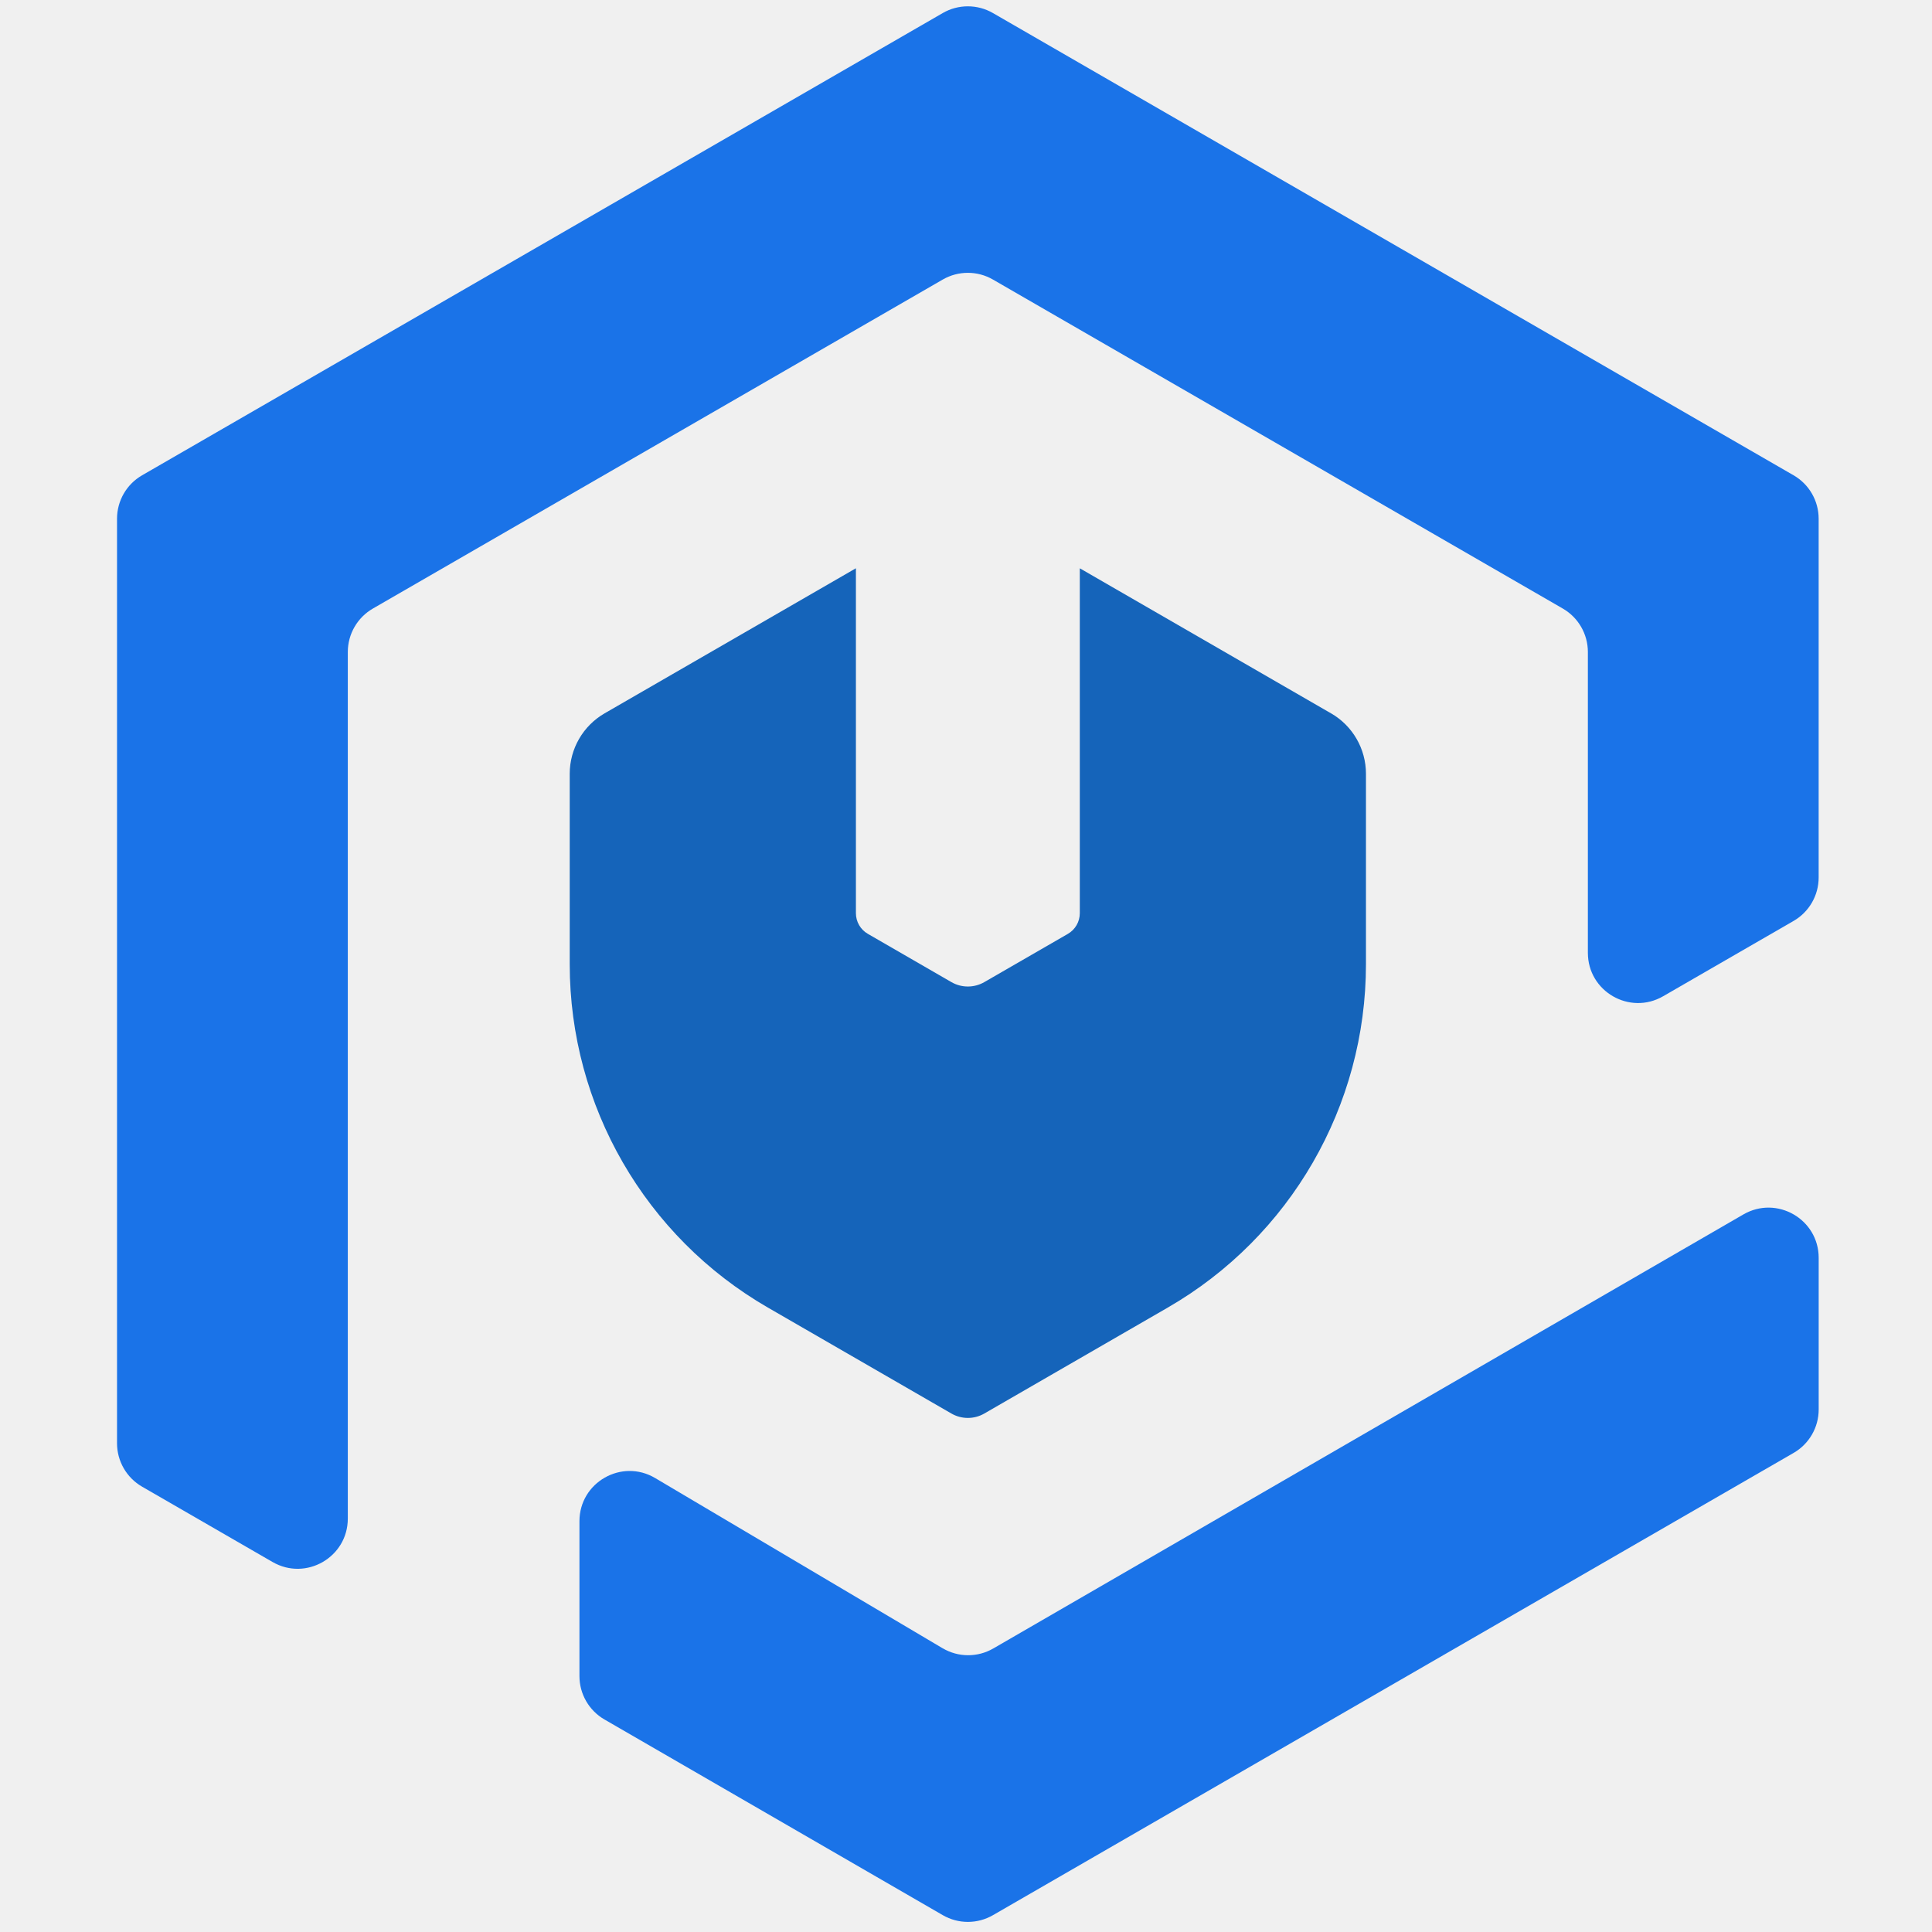
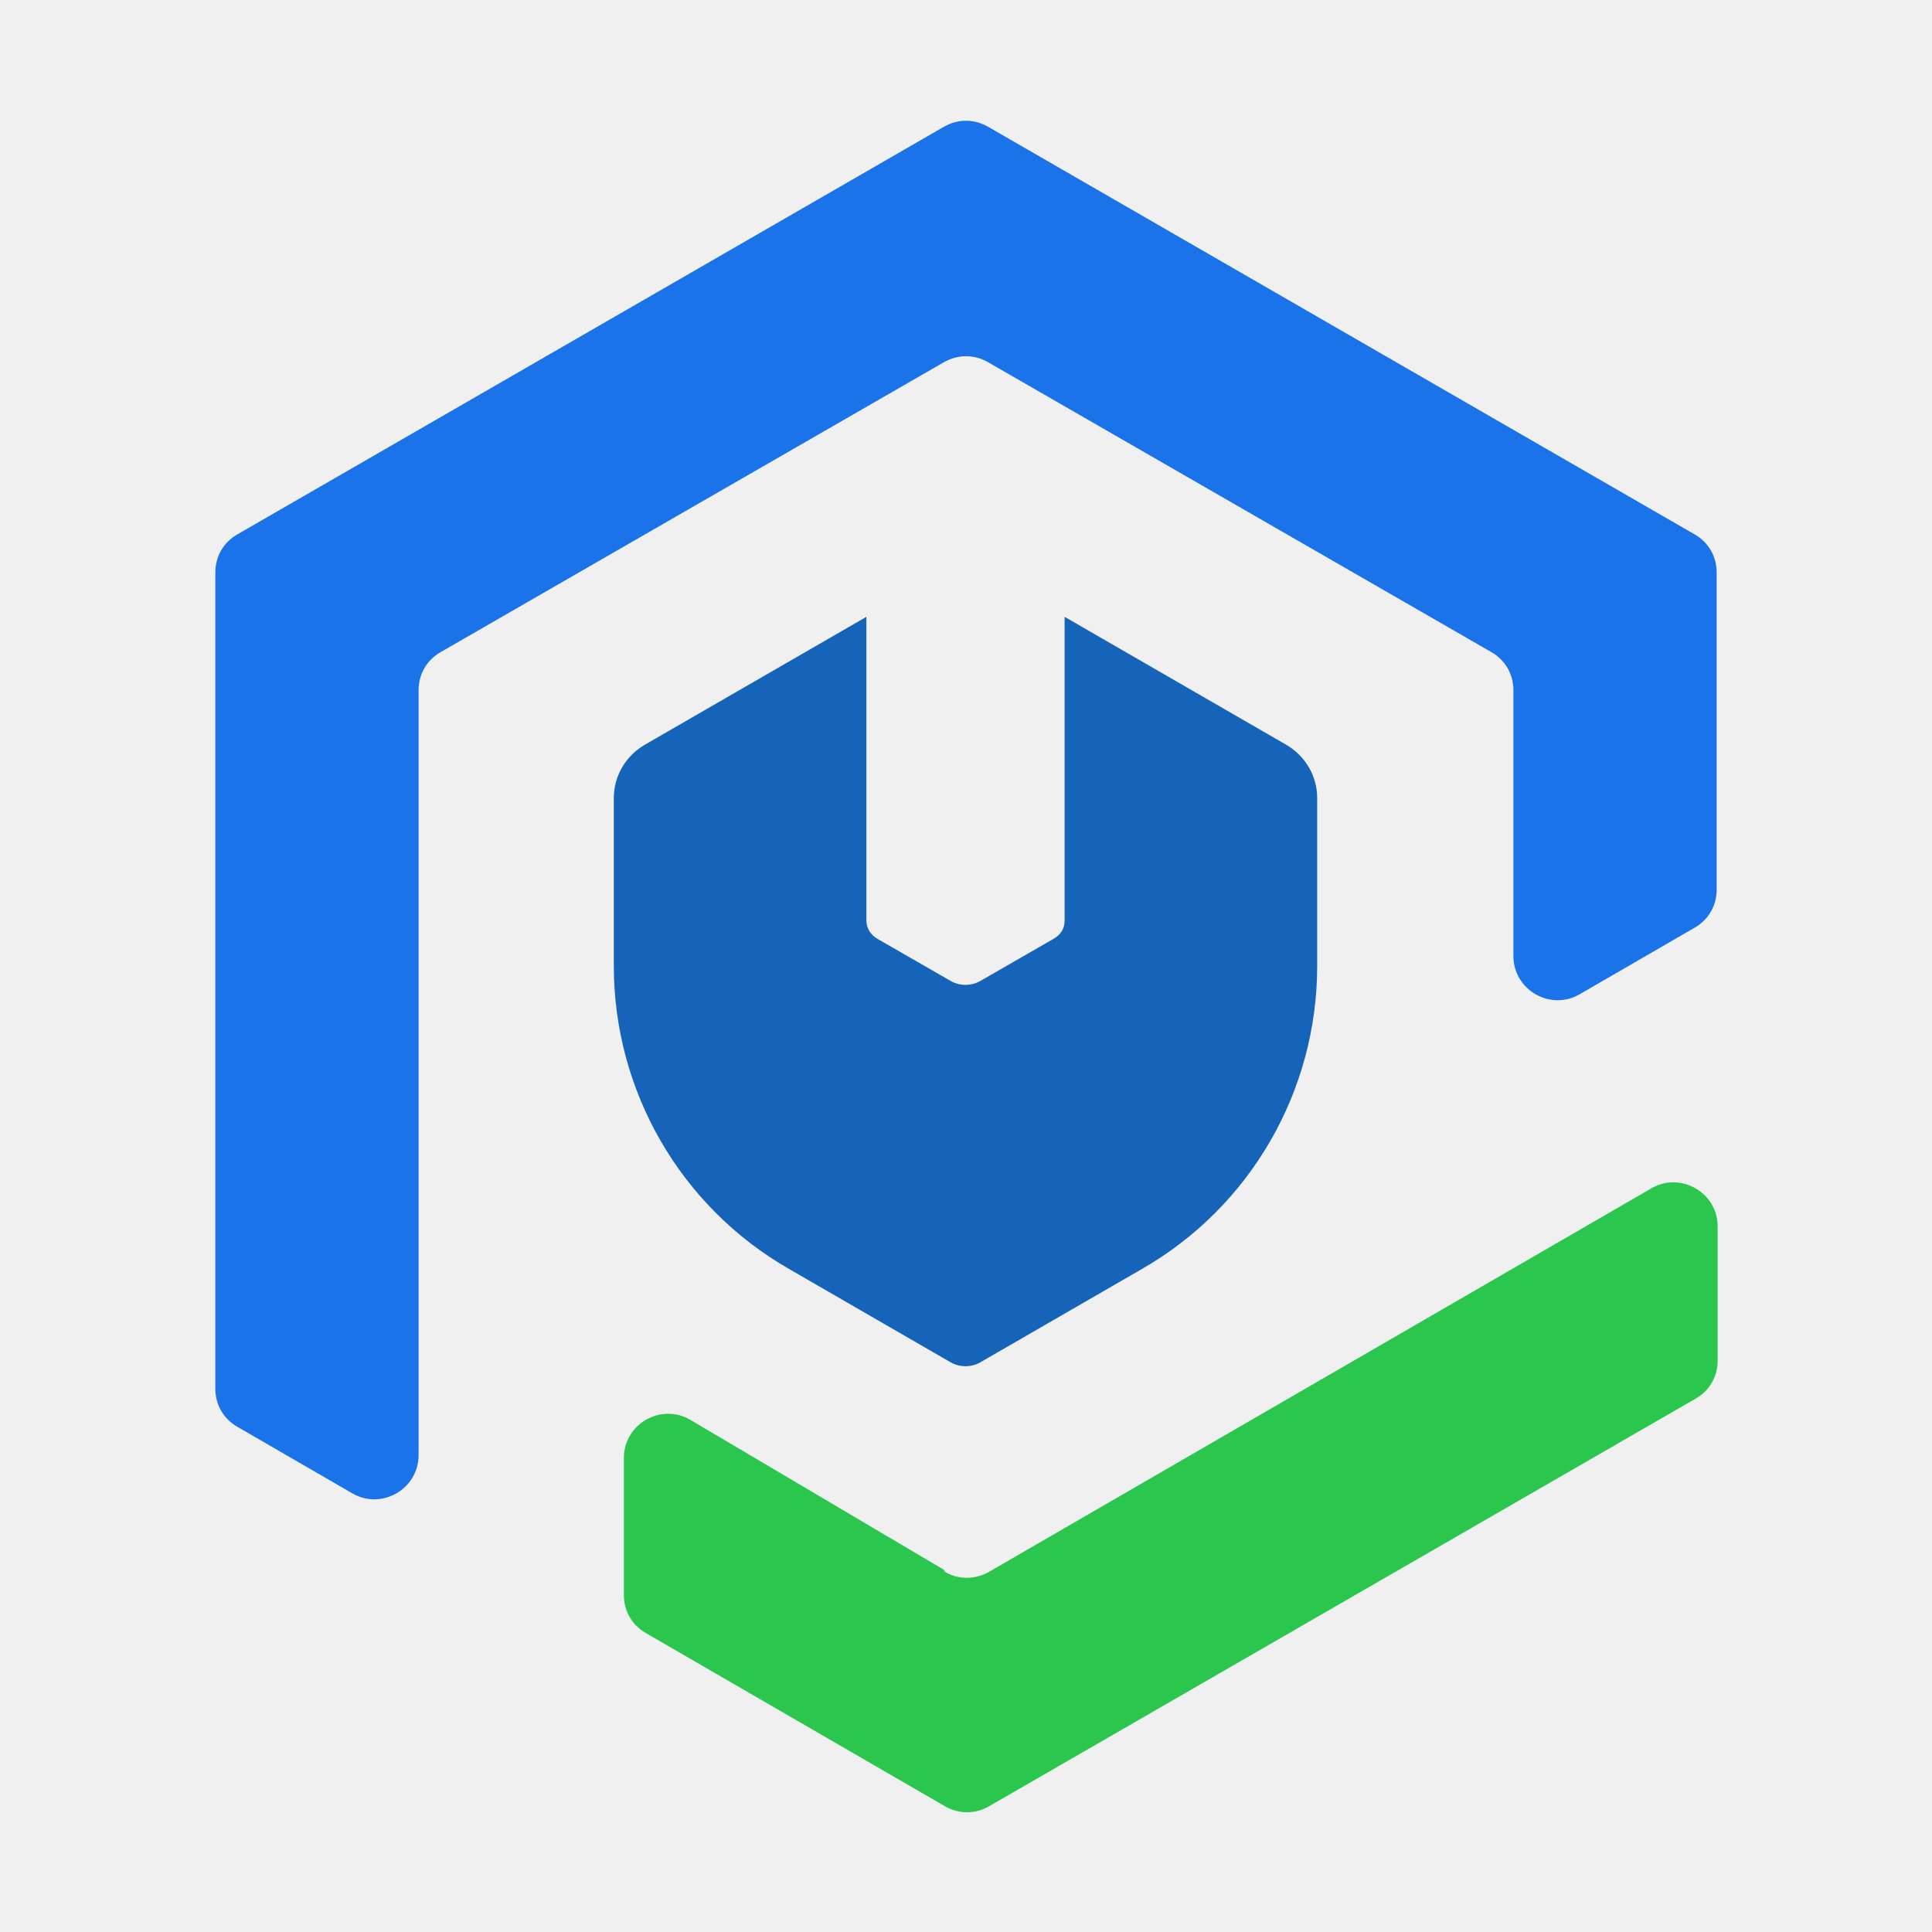
- <svg xmlns="http://www.w3.org/2000/svg" width="512" height="512" viewBox="0 0 512 512" fill="none">
-   <g clip-path="url(#clip0_314_506)">
-     <path d="M249.795 436.801L173.624 391.699C164.76 386.45 153.56 392.839 153.56 403.14V444.182C153.56 448.93 156.09 453.312 160.199 455.686L249.85 507.537C253.965 509.919 259.034 509.919 263.15 507.537L475.324 385.037C479.44 382.662 481.971 378.273 481.971 373.525V333.342C481.971 323.103 470.88 316.707 462.016 321.838L263.228 436.864C259.065 439.269 253.934 439.246 249.795 436.794V436.801Z" fill="#1A73E8" />
-     <path d="M249.842 3.456L37.66 125.956C33.544 128.33 31.013 132.719 31.013 137.468V382.475C31.013 387.224 33.544 391.613 37.66 393.987L72.234 413.949C81.099 419.065 92.173 412.669 92.173 402.437V172.784C92.173 168.036 94.704 163.647 98.82 161.272L249.842 74.082C253.957 71.707 259.026 71.707 263.134 74.082L414.156 161.272C418.272 163.647 420.803 168.036 420.803 172.784V252.509C420.803 262.74 431.877 269.136 440.741 264.021L475.316 244.058C479.432 241.684 481.963 237.295 481.963 232.546V137.468C481.963 132.719 479.432 128.33 475.316 125.956L263.134 3.456C259.018 1.081 253.95 1.081 249.842 3.456Z" fill="#1A73E8" />
-     <path d="M352.738 189.045L286.158 150.604V242.012C286.158 244.269 284.947 246.362 282.995 247.487L260.846 260.272C258.151 261.826 254.832 261.826 252.138 260.272L229.988 247.479C228.028 246.347 226.825 244.262 226.825 242.004V150.596L160.237 189.037C154.513 192.341 150.982 198.448 150.982 205.063V255.539C150.982 293.082 171.007 327.766 203.52 346.533L252.138 374.603C254.832 376.157 258.151 376.157 260.846 374.603L309.455 346.533C341.968 327.766 361.993 293.074 361.993 255.539V205.063C361.993 198.448 358.463 192.341 352.738 189.037V189.045Z" fill="#1564BA" />
-   </g>
+ <svg xmlns="http://www.w3.org/2000/svg" id="Layer_1" version="1.1" viewBox="0 0 192 192">
  <defs>
-     <clipPath id="clip0_314_506">
-       <rect width="512" height="512" fill="white" />
-     </clipPath>
+     <style>
+       .st0 {
+         fill: #1a73e8;
+       }
+ 
+       .st1 {
+         fill: #1564ba;
+       }
+ 
+       .st2 {
+         fill: #2ac64e;
+       }
+     </style>
  </defs>
+   <path class="st2" d="M93.8,156l-25.2-14.9c-2.9-1.7-6.6.4-6.6,3.8v13.6c0,1.6.8,3,2.2,3.8l29.7,17.2c1.4.8,3,.8,4.4,0l70.2-40.5c1.4-.8,2.2-2.2,2.2-3.8v-13.3c0-3.4-3.7-5.5-6.6-3.8l-65.8,38.1c-1.4.8-3.1.8-4.4,0h0Z" />
+   <path class="st0" d="M93.8,12.6L23.6,53.1c-1.4.8-2.2,2.2-2.2,3.8v81.1c0,1.6.8,3,2.2,3.8l11.4,6.6c2.9,1.7,6.6-.4,6.6-3.8v-76c0-1.6.8-3,2.2-3.8l50-28.8c1.4-.8,3-.8,4.4,0l50,28.8c1.4.8,2.2,2.2,2.2,3.8v26.4c0,3.4,3.7,5.5,6.6,3.8l11.4-6.6c1.4-.8,2.2-2.2,2.2-3.8v-31.5c0-1.6-.8-3-2.2-3.8L98.2,12.6c-1.4-.8-3-.8-4.4,0Z" />
+   <path class="st1" d="M127.8,74l-22-12.7v30.2c0,.8-.4,1.4-1.1,1.8l-7.3,4.2c-.9.5-2,.5-2.9,0l-7.3-4.2c-.7-.4-1.1-1.1-1.1-1.8h0v-30.2l-22,12.7c-1.9,1.1-3.1,3.1-3.1,5.3v16.7c0,12.4,6.6,23.9,17.4,30.1l16.1,9.3c.9.5,2,.5,2.9,0l16.1-9.3c10.8-6.2,17.4-17.7,17.4-30.1v-16.7c0-2.2-1.2-4.2-3.1-5.3h0Z" />
</svg>
